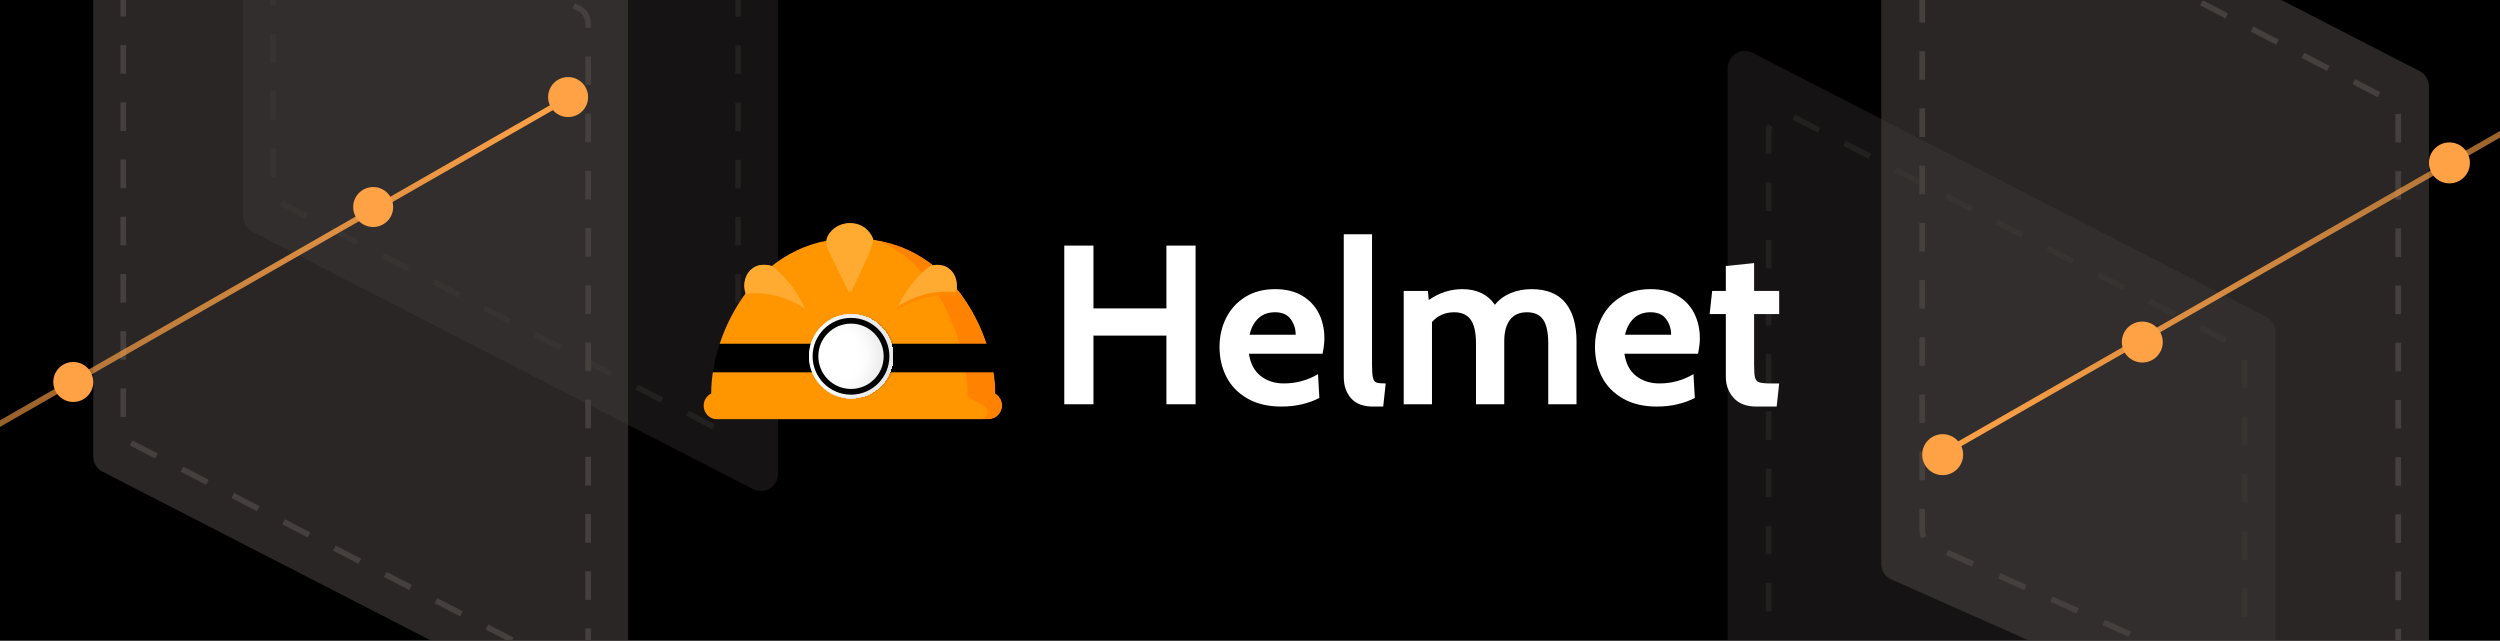
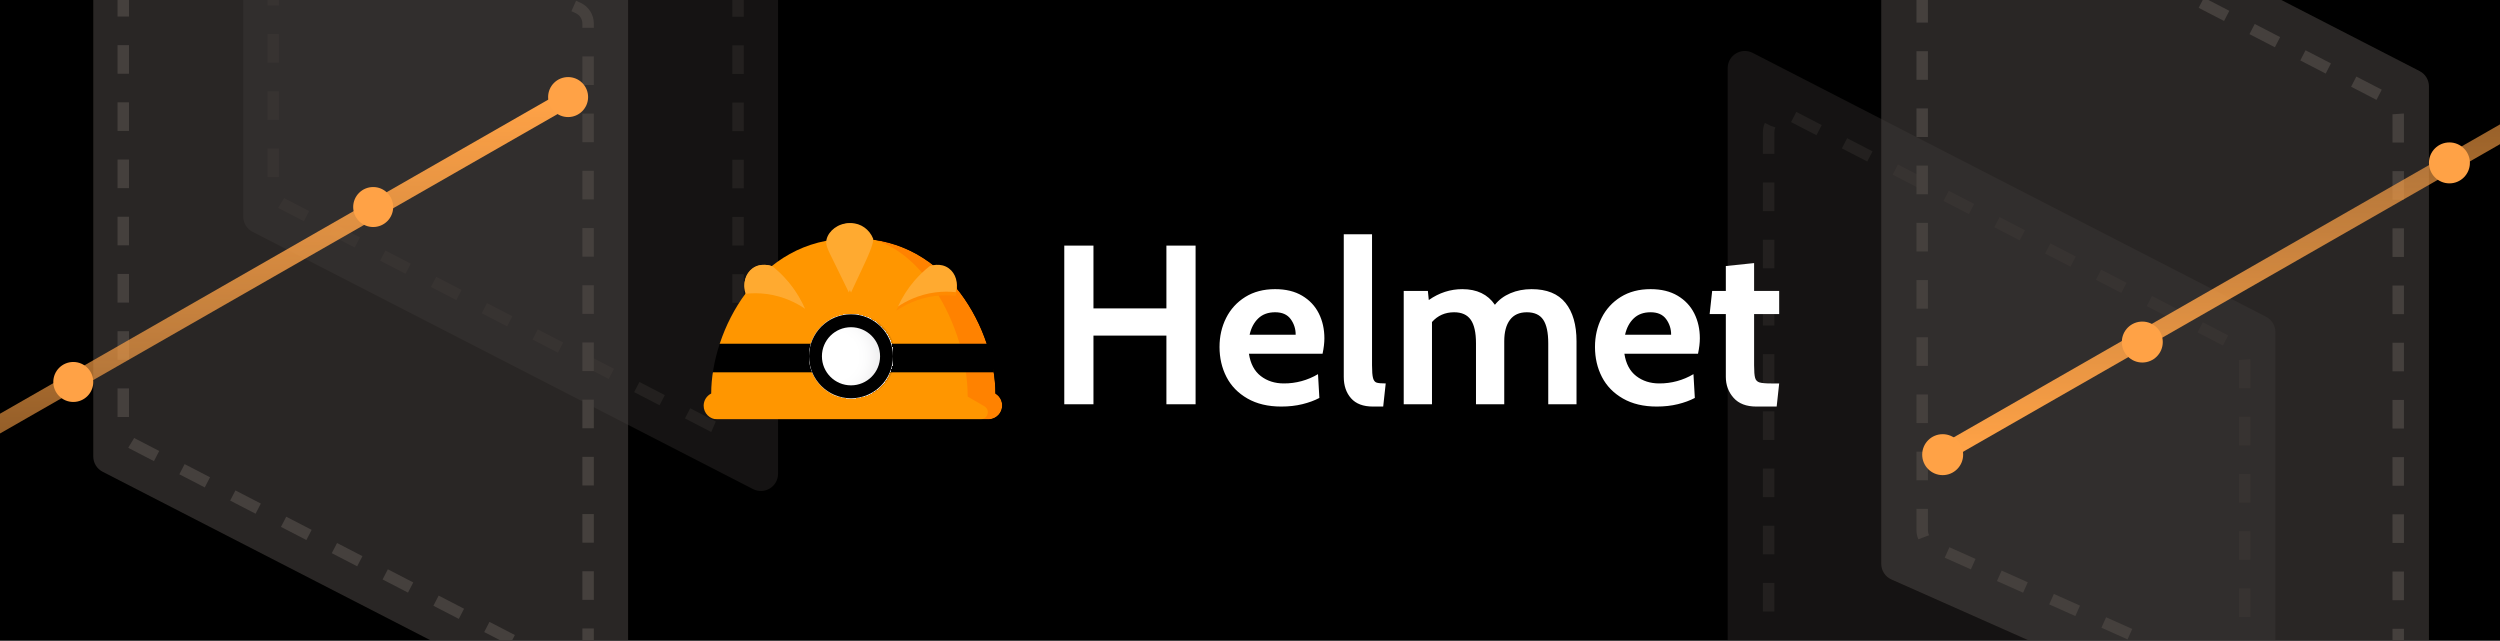
<svg xmlns="http://www.w3.org/2000/svg" xmlns:xlink="http://www.w3.org/1999/xlink" width="437" height="112" fill="none">
-   <style>.B{fill:#45403d}.C{stroke:#45403d}.D{strokeWidth:2}.E{stroke-dasharray:5 5}</style>
-   <g clipPath="url(#E)">
+   <style>.B{fill:#45403d}.C{stroke:#45403d}.D{stroke-width:2}.E{stroke-dasharray:5 5}</style>
+   <g clip-path="url(#E)">
    <path fill="#000" d="M0 0h437v112H0z" />
    <g opacity=".5">
      <path d="M306.371 9.247l89.737 46.126a3 3 0 0 1 1.629 2.668v123.291c0 2.171-2.234 3.623-4.217 2.742l-89.737-39.836a3 3 0 0 1-1.783-2.742V11.915c0-2.245 2.375-3.694 4.371-2.668z" class="B" opacity=".6" />
      <path d="M313.537 20.45l77.21 39.954a3 3 0 0 1 1.622 2.664v107.068c0 2.173-2.24 3.626-4.224 2.739l-77.211-34.506a3 3 0 0 1-1.776-2.739V23.115c0-2.248 2.382-3.698 4.379-2.664z" class="C D E" />
    </g>
    <path d="M333.214-33.7l89.737 46.127a3 3 0 0 1 1.628 2.668v123.292c0 2.17-2.233 3.622-4.217 2.742l-89.737-39.837a3 3 0 0 1-1.783-2.742V-31.032c0-2.245 2.375-3.694 4.372-2.668z" class="B" opacity=".6" />
    <path d="M340.379-22.497l77.21 39.954a3 3 0 0 1 1.621 2.664v107.068c0 2.174-2.239 3.626-4.224 2.739l-77.21-34.506A3 3 0 0 1 336 92.683V-19.833c0-2.248 2.382-3.698 4.379-2.664z" class="C D E" />
-     <path stroke="url(#C)" strokeWidth="3" d="M340.026 79.026L472 3.421" />
+     <path stroke="url(#C)" stroke-width="3" d="M340.026 79.026L472 3.421" />
    <g fill="#ffa246">
      <circle cx="374.474" cy="59.79" r="3.579" transform="rotate(180 374.474 59.79)" />
      <circle cx="339.579" cy="79.474" r="3.579" transform="rotate(180 339.579 79.474)" />
      <circle cx="428.158" cy="28.474" r="3.579" transform="rotate(180 428.158 28.474)" />
    </g>
    <g opacity=".5">
      <path d="M131.628 85.49L44.144 40.521a3 3 0 0 1-1.629-2.668V-82.386c0-2.17 2.233-3.623 4.217-2.742l87.484 38.836A3 3 0 0 1 136-43.549V82.822c0 2.245-2.375 3.694-4.372 2.668z" class="B" opacity=".6" />
      <path d="M124.632 74.55L49.379 35.609a3 3 0 0 1-1.621-2.664V-71.452c0-2.174 2.24-3.626 4.224-2.739l75.252 33.631a3 3 0 0 1 1.776 2.739V71.886c0 2.248-2.381 3.698-4.378 2.664z" class="C D E" />
    </g>
    <path d="M105.418 127.427L17.934 82.458a3 3 0 0 1-1.629-2.668V-40.449c0-2.17 2.233-3.623 4.217-2.742l87.485 38.836a3 3 0 0 1 1.782 2.742v126.371c0 2.245-2.375 3.695-4.371 2.669z" class="B" opacity=".6" />
    <path d="M98.421 116.487L23.169 77.545a3 3 0 0 1-1.621-2.664V-29.516c0-2.174 2.239-3.626 4.224-2.739l75.253 33.631a3 3 0 0 1 1.776 2.739v109.707c0 2.248-2.382 3.698-4.379 2.665z" class="C D E" />
-     <path stroke="url(#D)" strokeWidth="3" d="M98.868 17.405L-30 91.232" />
+     <path stroke="url(#D)" stroke-width="3" d="M98.868 17.405L-30 91.232" />
    <g fill="#ffa246">
      <circle cx="65.232" cy="36.189" r="3.495" />
      <circle cx="99.305" cy="16.968" r="3.495" />
      <circle cx="12.811" cy="66.768" r="3.495" />
    </g>
    <mask id="A" width="53" height="33" x="123" y="41" mask-type="alpha" maskUnits="userSpaceOnUse">
      <use fill="#fff" xlink:href="#F" />
    </mask>
    <g mask="url(#A)">
      <use fill="#ff8200" xlink:href="#F" />
-       <path fill="#ff9600" fillRule="evenodd" d="M139.45 41.48h10.1c10.954 0 19.601 15.334 19.601 27.853l2.908 1.672c.586.337.787 1.085.451 1.67-.219.38-.623.614-1.061.614h-53.842c-.676 0-1.224-.548-1.224-1.223 0-.476.276-.908.708-1.109l3.487-1.623c0-12.518 7.918-27.852 18.872-27.852z" />
+       <path fill="#ff9600" fill-rule="evenodd" d="M139.45 41.48h10.1c10.954 0 19.601 15.334 19.601 27.853l2.908 1.672c.586.337.787 1.085.451 1.67-.219.38-.623.614-1.061.614h-53.842c-.676 0-1.224-.548-1.224-1.223 0-.476.276-.908.708-1.109l3.487-1.623c0-12.518 7.918-27.852 18.872-27.852z" />
      <path fill="#000" d="M123.726 60.085h49.994v4.995h-49.994v-4.995z" />
      <path fill="#000" fill-opacity=".119" d="M149.163 69.618a7.34 7.34 0 0 0 0-14.681c-4.054 0-7.341 3.286-7.341 7.34s3.287 7.34 7.341 7.34z" />
    </g>
    <path fill="#fff" d="M148.755 69.618a7.34 7.34 0 0 0 0-14.681 7.34 7.34 0 0 0 0 14.681z" />
    <g filter="url(#B)">
      <path fill="#fff" d="M148.755 69.618a7.34 7.34 0 0 0 0-14.681 7.34 7.34 0 0 0 0 14.681z" />
    </g>
-     <path stroke="#000" strokeWidth="2.258" d="M148.755 68.489c3.43 0 6.211-2.781 6.211-6.211s-2.781-6.211-6.211-6.211-6.212 2.781-6.212 6.211 2.781 6.211 6.212 6.211z" />
+     <path stroke="#000" stroke-width="2.258" d="M148.755 68.489c3.43 0 6.211-2.781 6.211-6.211s-2.781-6.211-6.211-6.211-6.212 2.781-6.212 6.211 2.781 6.211 6.212 6.211z" />
    <g fill="#ffaa30">
      <path d="M146.174 45.844c-1.181-2.384-1.553-3.095-1.317-4.044.367-1.474 2.028-2.823 3.932-2.8 1.662.02 3.181 1.084 3.829 2.696.101.325-.119 1.447-1.415 4.215l-2.441 5.22-2.588-5.288z" />
      <path d="M145.799 45.84c-1.174-2.371-1.545-3.079-1.31-4.022.365-1.466 2.016-2.808 3.91-2.785 1.653.02 3.164 1.079 3.808 2.682.1.323-.118 1.439-1.407 4.193l-2.428 5.192-2.573-5.26zm-7.998 3.43a19.62 19.62 0 0 0-2.775-2.72c-.132-.053-1.935-.734-3.459.403-1.268.946-1.795 2.743-1.242 4.399 1.03-.113 2.29-.148 3.705.041 3.074.412 5.367 1.68 6.703 2.582-.588-1.317-1.506-2.999-2.932-4.705z" />
      <path d="M140.423 53.577c-.573-1.25-1.465-2.846-2.849-4.466a18.93 18.93 0 0 0-2.691-2.584c-.128-.05-1.874-.7-3.345.373-1.224.893-1.731 2.595-1.191 4.166.996-.105 2.215-.135 3.584.048 2.975.398 5.197 1.605 6.492 2.463z" />
    </g>
    <path fill="#ff8a00" d="M159.584 49.627a19.66 19.66 0 0 1 2.774-2.72c.133-.053 1.936-.734 3.46.403 1.267.946 1.795 2.743 1.242 4.399-1.03-.113-2.29-.148-3.706.041-3.073.412-5.366 1.68-6.703 2.582a20.17 20.17 0 0 1 2.933-4.705z" />
    <path fill="#ffaa30" d="M156.962 53.577a19.2 19.2 0 0 1 2.848-4.466 18.99 18.99 0 0 1 2.692-2.584c.128-.05 1.874-.7 3.345.373 1.224.893 1.73 2.595 1.191 4.166-.996-.105-2.215-.135-3.585.048-2.975.398-5.196 1.605-6.491 2.463z" />
    <path fill="#fff" d="M191.137 70.67V58.665h12.751V70.67h5.101V42.936h-5.101v10.975h-12.751V42.936h-5.101V70.67h5.101zm32.835.396c1.328 0 2.556-.139 3.686-.416s2.118-.641 2.968-1.09l-.239-4.16a11.54 11.54 0 0 1-5.977 1.624c-1.567 0-2.909-.429-4.025-1.288s-1.806-2.159-2.072-3.903h12.871c.213-1.004.319-1.902.319-2.694 0-1.611-.326-3.064-.976-4.358s-1.621-2.324-2.909-3.09-2.863-1.149-4.722-1.149c-2.019 0-3.759.456-5.22 1.367s-2.577 2.133-3.348 3.665-1.155 3.223-1.155 5.072c0 1.928.405 3.678 1.215 5.25s2.032 2.826 3.666 3.764 3.606 1.406 5.918 1.406zm2.51-12.56h-8.049c.265-1.189.77-2.139 1.514-2.853s1.727-1.07 2.949-1.07 2.125.396 2.709 1.189a4.48 4.48 0 0 1 .877 2.734zm15.302 12.56l.438-4.041c-.744 0-1.268-.046-1.574-.139s-.518-.357-.638-.792-.179-1.182-.179-2.239V40.955h-4.941v24.921c0 1.532.425 2.78 1.275 3.744s2.125 1.446 3.826 1.446h1.793zm8.527-.396V56.288c1.01-1.136 2.298-1.704 3.865-1.704 1.329 0 2.298.436 2.909 1.307s.917 2.245.917 4.121V70.67h4.941V59.656c0-1.611.332-2.859.996-3.744s1.647-1.327 2.949-1.327c1.328 0 2.285.436 2.869 1.307s.877 2.245.877 4.121V70.67h4.941V59.656c0-2.879-.644-5.118-1.933-6.716s-3.261-2.397-5.917-2.397c-1.355 0-2.59.238-3.706.713s-2.019 1.149-2.71 2.021c-1.248-1.823-3.148-2.734-5.698-2.734-2.099 0-4.051.634-5.858 1.902l-.159-1.585h-4.224v19.81h4.941zm39.29.396c1.329 0 2.557-.139 3.686-.416s2.119-.641 2.969-1.09l-.239-4.16a11.54 11.54 0 0 1-5.977 1.624c-1.568 0-2.909-.429-4.025-1.288s-1.806-2.159-2.072-3.903h12.871c.212-1.004.319-1.902.319-2.694 0-1.611-.326-3.064-.977-4.358s-1.62-2.324-2.908-3.09-2.863-1.149-4.722-1.149c-2.019 0-3.759.456-5.221 1.367a9.02 9.02 0 0 0-3.347 3.665c-.77 1.532-1.155 3.223-1.155 5.072 0 1.928.405 3.678 1.215 5.25s2.032 2.826 3.666 3.764 3.606 1.406 5.917 1.406zm2.511-12.56h-8.049c.265-1.189.77-2.139 1.514-2.853s1.727-1.07 2.949-1.07 2.125.396 2.709 1.189a4.48 4.48 0 0 1 .877 2.734zm18.45 12.56l.438-4.041h-1.355c-1.009 0-1.707-.059-2.092-.178a1.09 1.09 0 0 1-.757-.792c-.12-.409-.179-1.142-.179-2.199v-8.954H311V50.86h-4.383v-4.873l-4.942.515v4.358h-2.39l-.439 4.041h2.829v10.975c0 1.426.452 2.648 1.355 3.665s2.232 1.525 3.985 1.525h3.547z" />
  </g>
  <defs>
    <filter id="B" width="17.629" height="14.681" x="138.466" y="54.937" color-interpolation-filters="sRGB" filterUnits="userSpaceOnUse">
      <feFlood flood-opacity="0" />
      <feBlend in="SourceGraphic" result="B" />
      <feColorMatrix in="SourceAlpha" result="C" values="0 0 0 0 0 0 0 0 0 0 0 0 0 0 0 0 0 0 127 0" />
      <feOffset dx="-2.948" />
      <feGaussianBlur stdDeviation="1.474" />
      <feComposite in2="C" k2="-1" k3="1" operator="arithmetic" />
      <feColorMatrix values="0 0 0 0 0.91 0 0 0 0 0.906 0 0 0 0 0.914 0 0 0 1 0" />
      <feBlend in2="B" />
    </filter>
    <linearGradient id="C" x1="406.013" x2="406.013" y1="79.026" y2="3.421" gradientUnits="userSpaceOnUse">
      <stop stop-color="#ffa246" />
      <stop offset="1" stop-color="#ffa246" stop-opacity=".47" />
    </linearGradient>
    <linearGradient id="D" x1="34.434" x2="34.434" y1="17.405" y2="91.232" gradientUnits="userSpaceOnUse">
      <stop stop-color="#ffa246" />
      <stop offset="1" stop-color="#ffa246" stop-opacity=".47" />
    </linearGradient>
    <clipPath id="E">
      <path fill="#fff" d="M0 0h437v112H0z" />
    </clipPath>
    <path id="F" d="M148.746 41.687h.828c16.159 0 24.428 16.315 24.428 27.101a2.43 2.43 0 0 1-1.251 4.517h-47.367c-1.317 0-2.384-1.067-2.384-2.384 0-.903.51-1.729 1.318-2.133 0-10.785 8.091-27.101 24.428-27.101z" />
  </defs>
</svg>
